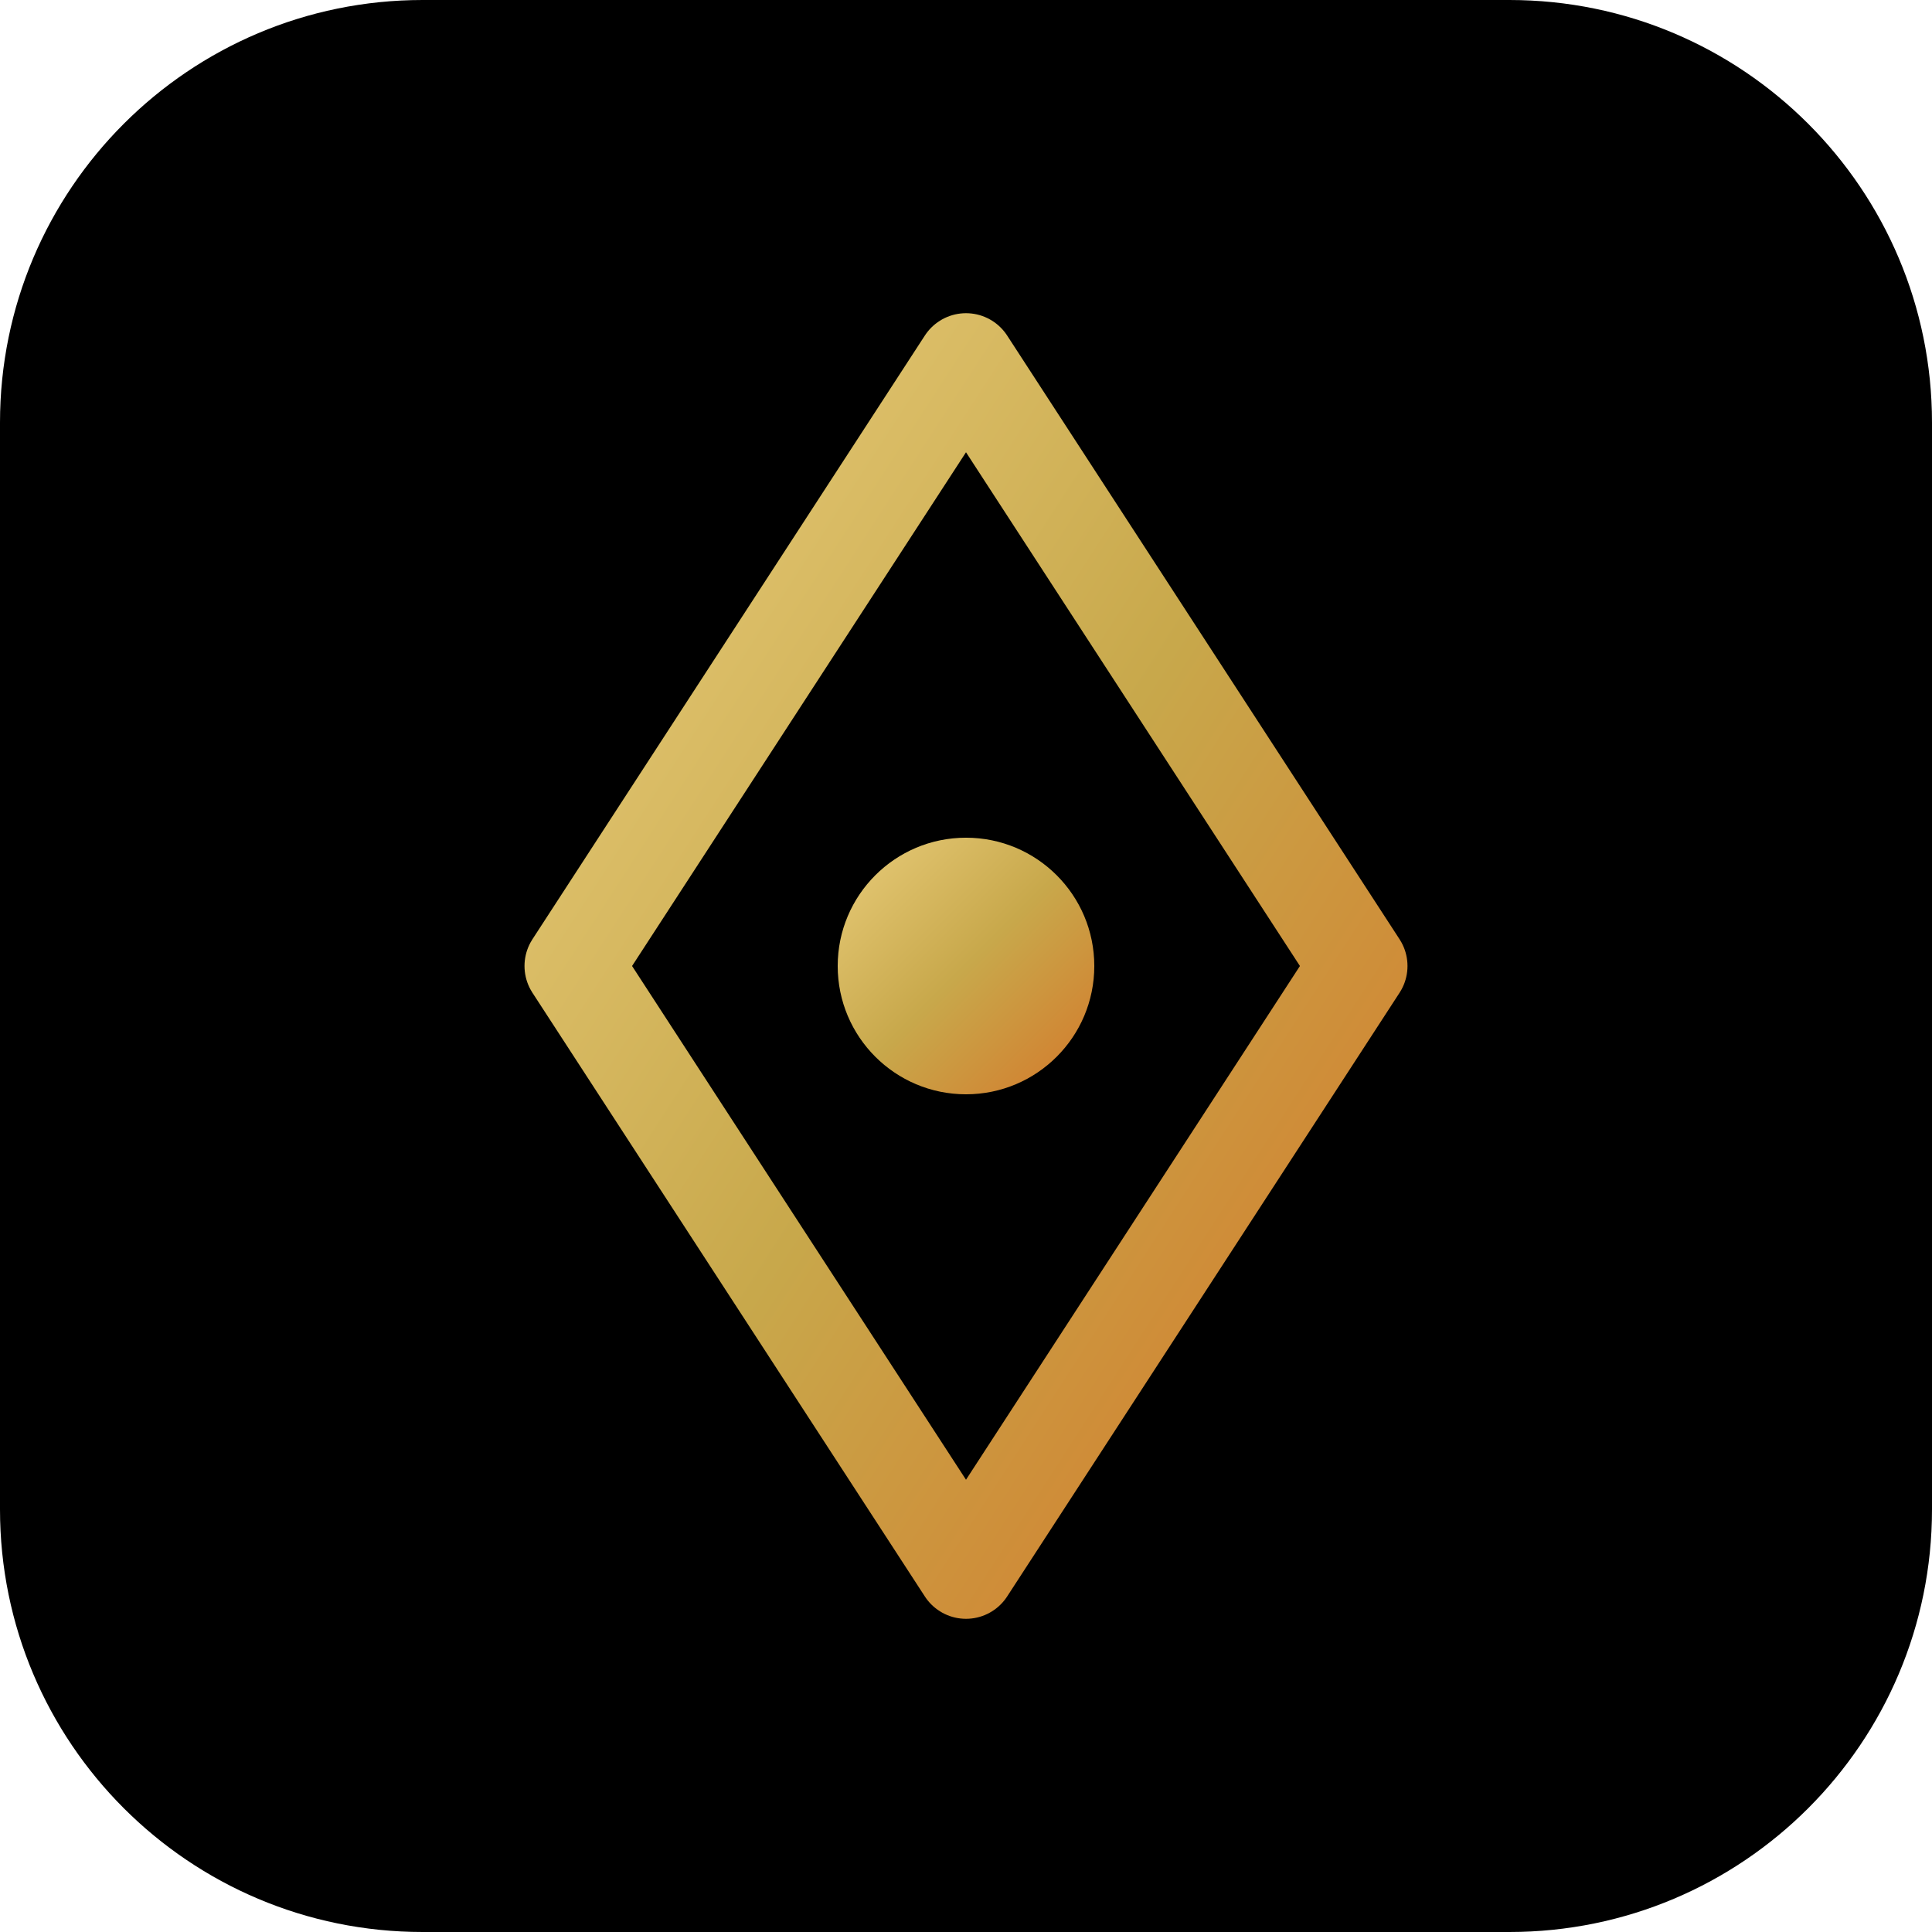
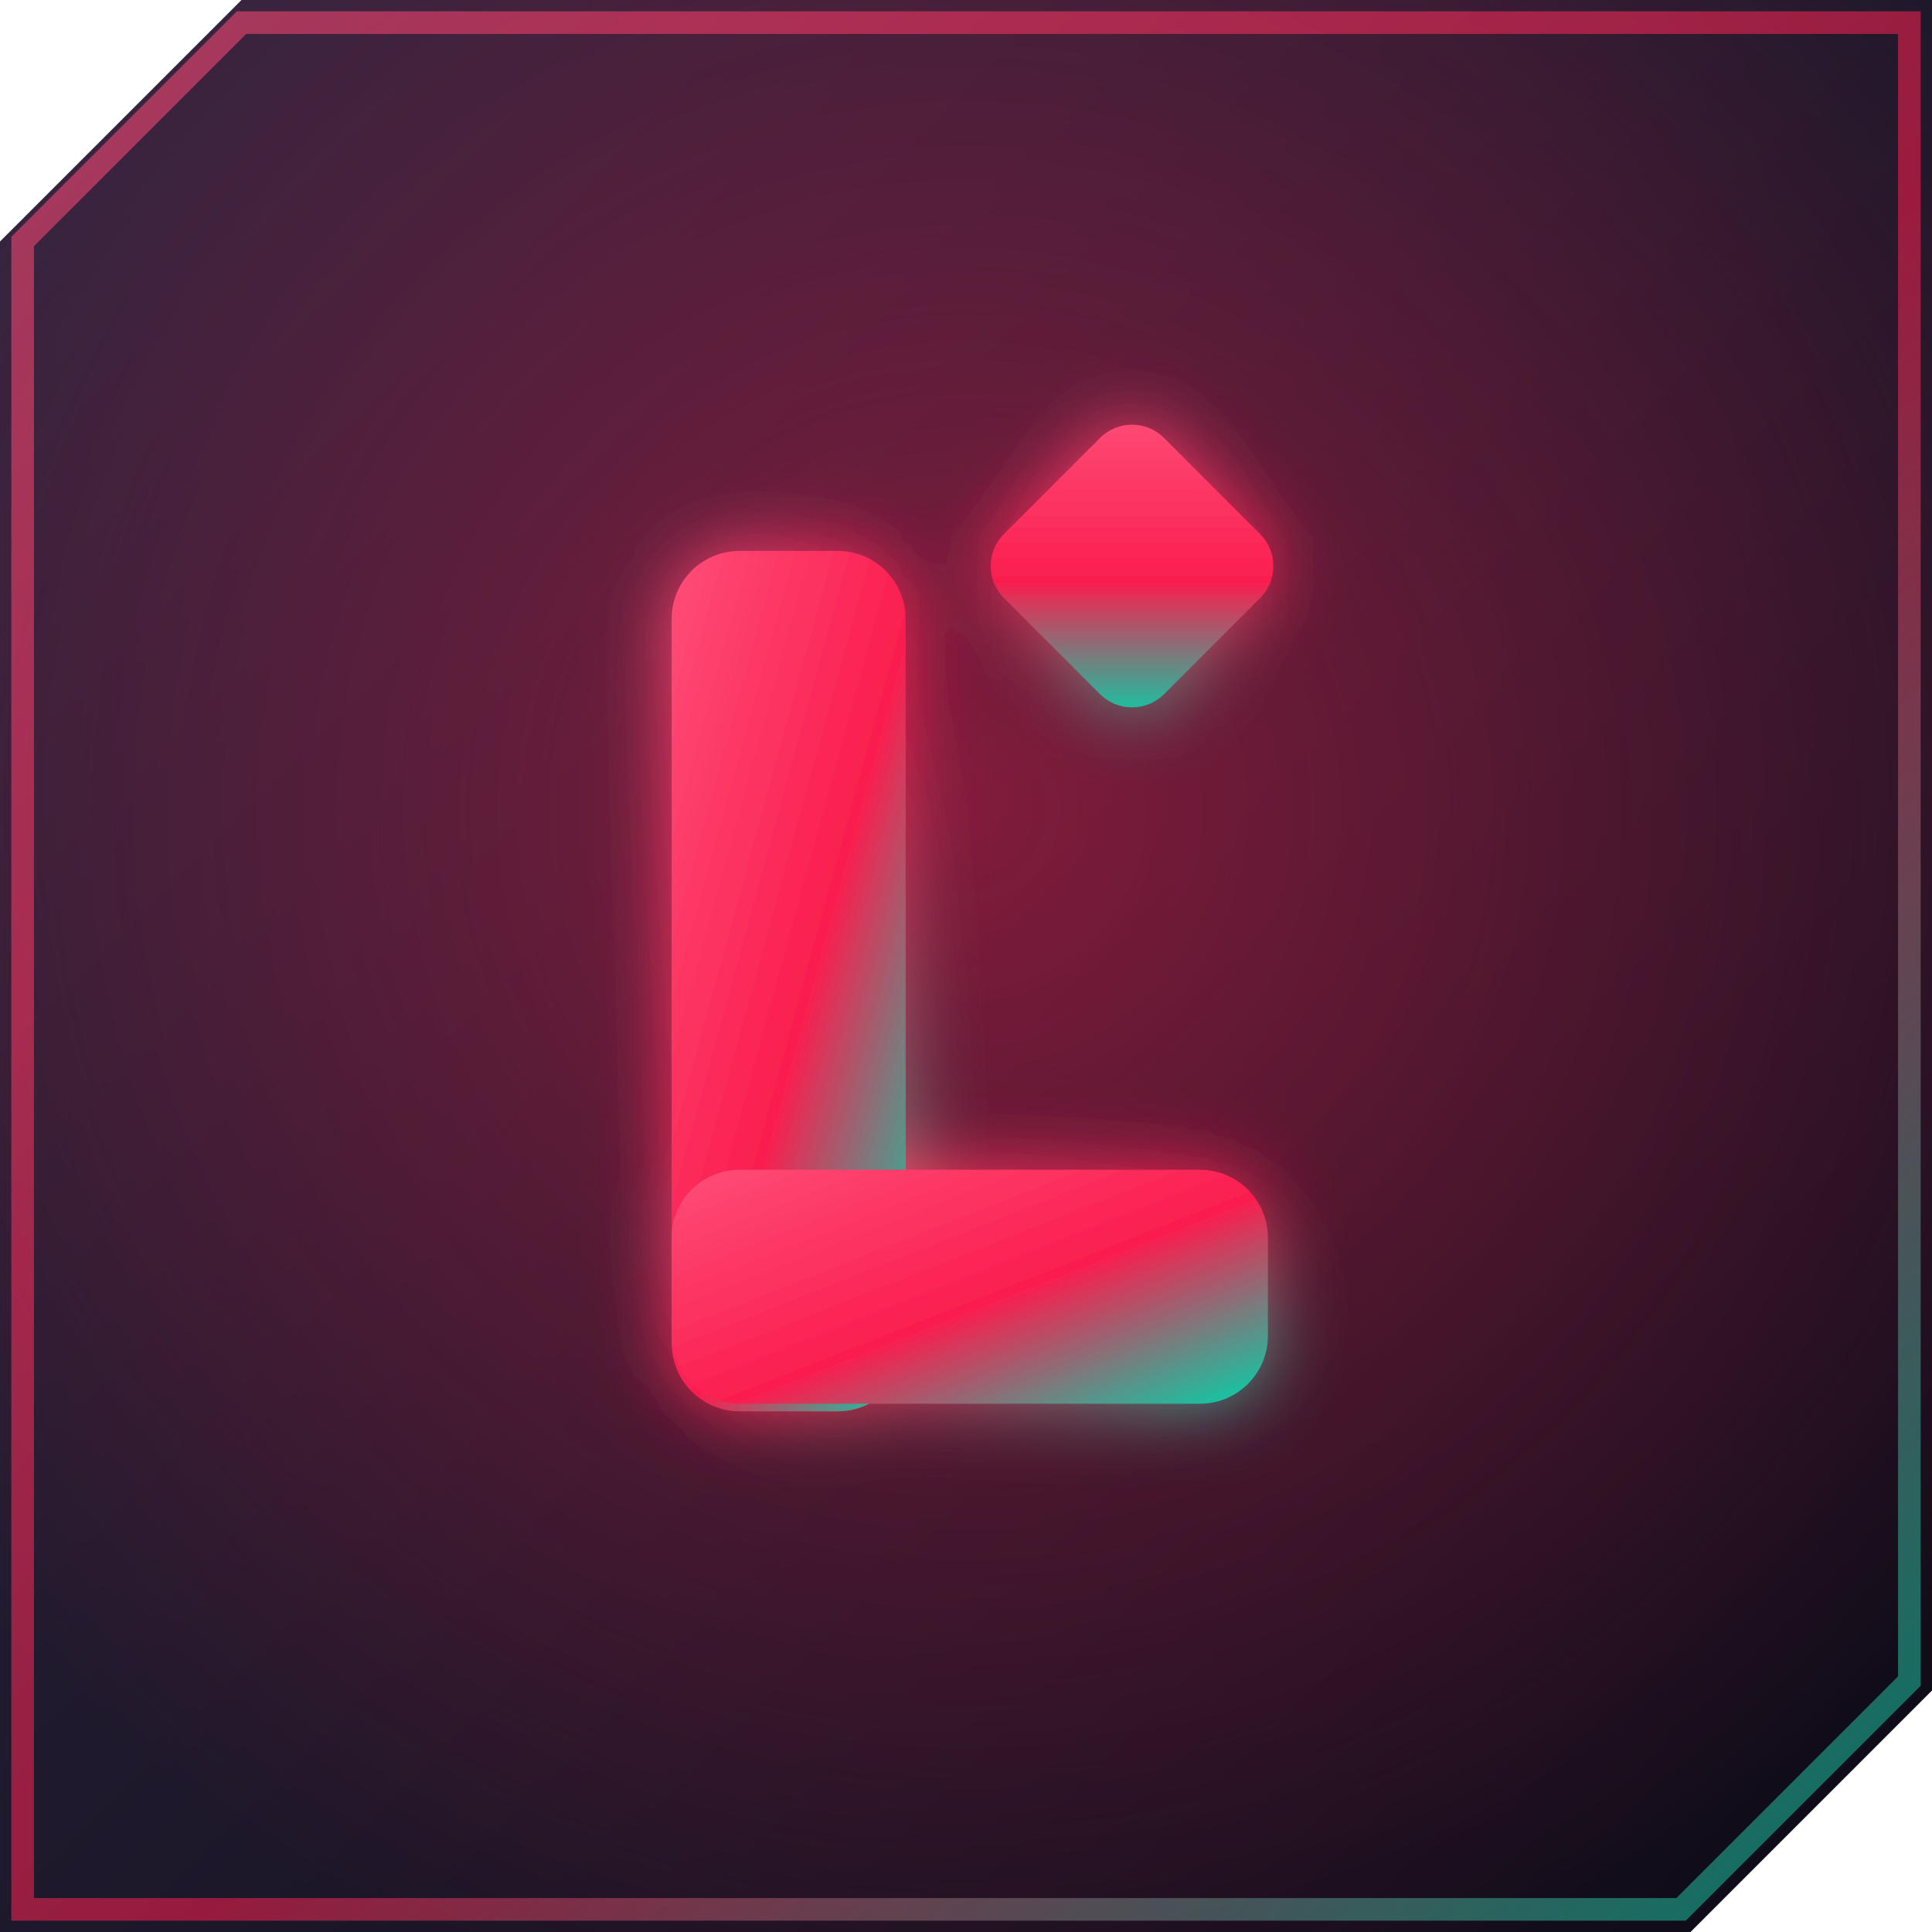
<svg xmlns="http://www.w3.org/2000/svg" viewBox="0 0 512 512" width="512" height="512">
  <defs>
-     <linearGradient id="g" x1="0" y1="0" x2="1" y2="1">
-       <stop offset="0" stop-color="#E8CC7A" />
-       <stop offset="0.5" stop-color="#C8A84B" />
-       <stop offset="1" stop-color="#D4782A" />
+     <linearGradient id="bg" x1="0" y1="0" x2="1" y2="1">
+       <stop offset="0" stop-color="#2d2640" />
+       <stop offset="0.55" stop-color="#1c1729" />
+       <stop offset="1" stop-color="#0e0a16" />
    </linearGradient>
+     <linearGradient id="accent" x1="0" y1="0" x2="1" y2="1">
+       <stop offset="0" stop-color="#ff4d78" />
+       <stop offset="0.55" stop-color="#fa1e4e" />
+       <stop offset="1" stop-color="#00d4aa" />
+     </linearGradient>
+     <radialGradient id="glow" cx="0.5" cy="0.42" r="0.65">
+       <stop offset="0" stop-color="#fa1e4e" stop-opacity="0.45" />
+       <stop offset="1" stop-color="#fa1e4e" stop-opacity="0" />
+     </radialGradient>
+     <clipPath id="cut">
+       <polygon points="64,0 512,0 512,448 448,512 0,512 0,64" />
+     </clipPath>
+     <filter id="softGlow" x="-60%" y="-60%" width="220%" height="220%">
+       <feGaussianBlur stdDeviation="10" result="blur" />
+       <feMerge>
+         <feMergeNode in="blur" />
+         <feMergeNode in="SourceGraphic" />
+       </feMerge>
+     </filter>
  </defs>
-   <rect width="512" height="512" rx="112" fill="#000000" />
-   <g fill="none" stroke="url(#g)" stroke-width="26" stroke-linejoin="round">
-     <path d="M256 96 L360 256 L256 416 L152 256 Z" />
+   <g clip-path="url(#cut)">
+     <rect width="512" height="512" fill="url(#bg)" />
+     <rect width="512" height="512" fill="url(#glow)" />
+     <polygon points="64,6 506,6 506,445.5 445.5,506 6,506 6,64" fill="none" stroke="url(#accent)" stroke-width="6" opacity="0.55" />
  </g>
-   <circle cx="256" cy="256" r="34" fill="url(#g)" />
+   <g filter="url(#softGlow)">
+     <rect x="178" y="146" width="62" height="228" rx="18" fill="url(#accent)" />
+     <rect x="178" y="310" width="158" height="62" rx="18" fill="url(#accent)" />
+     <g transform="translate(300,150) rotate(45)">
+       <rect x="-30" y="-30" width="60" height="60" rx="12" fill="url(#accent)" />
+     </g>
+   </g>
</svg>
